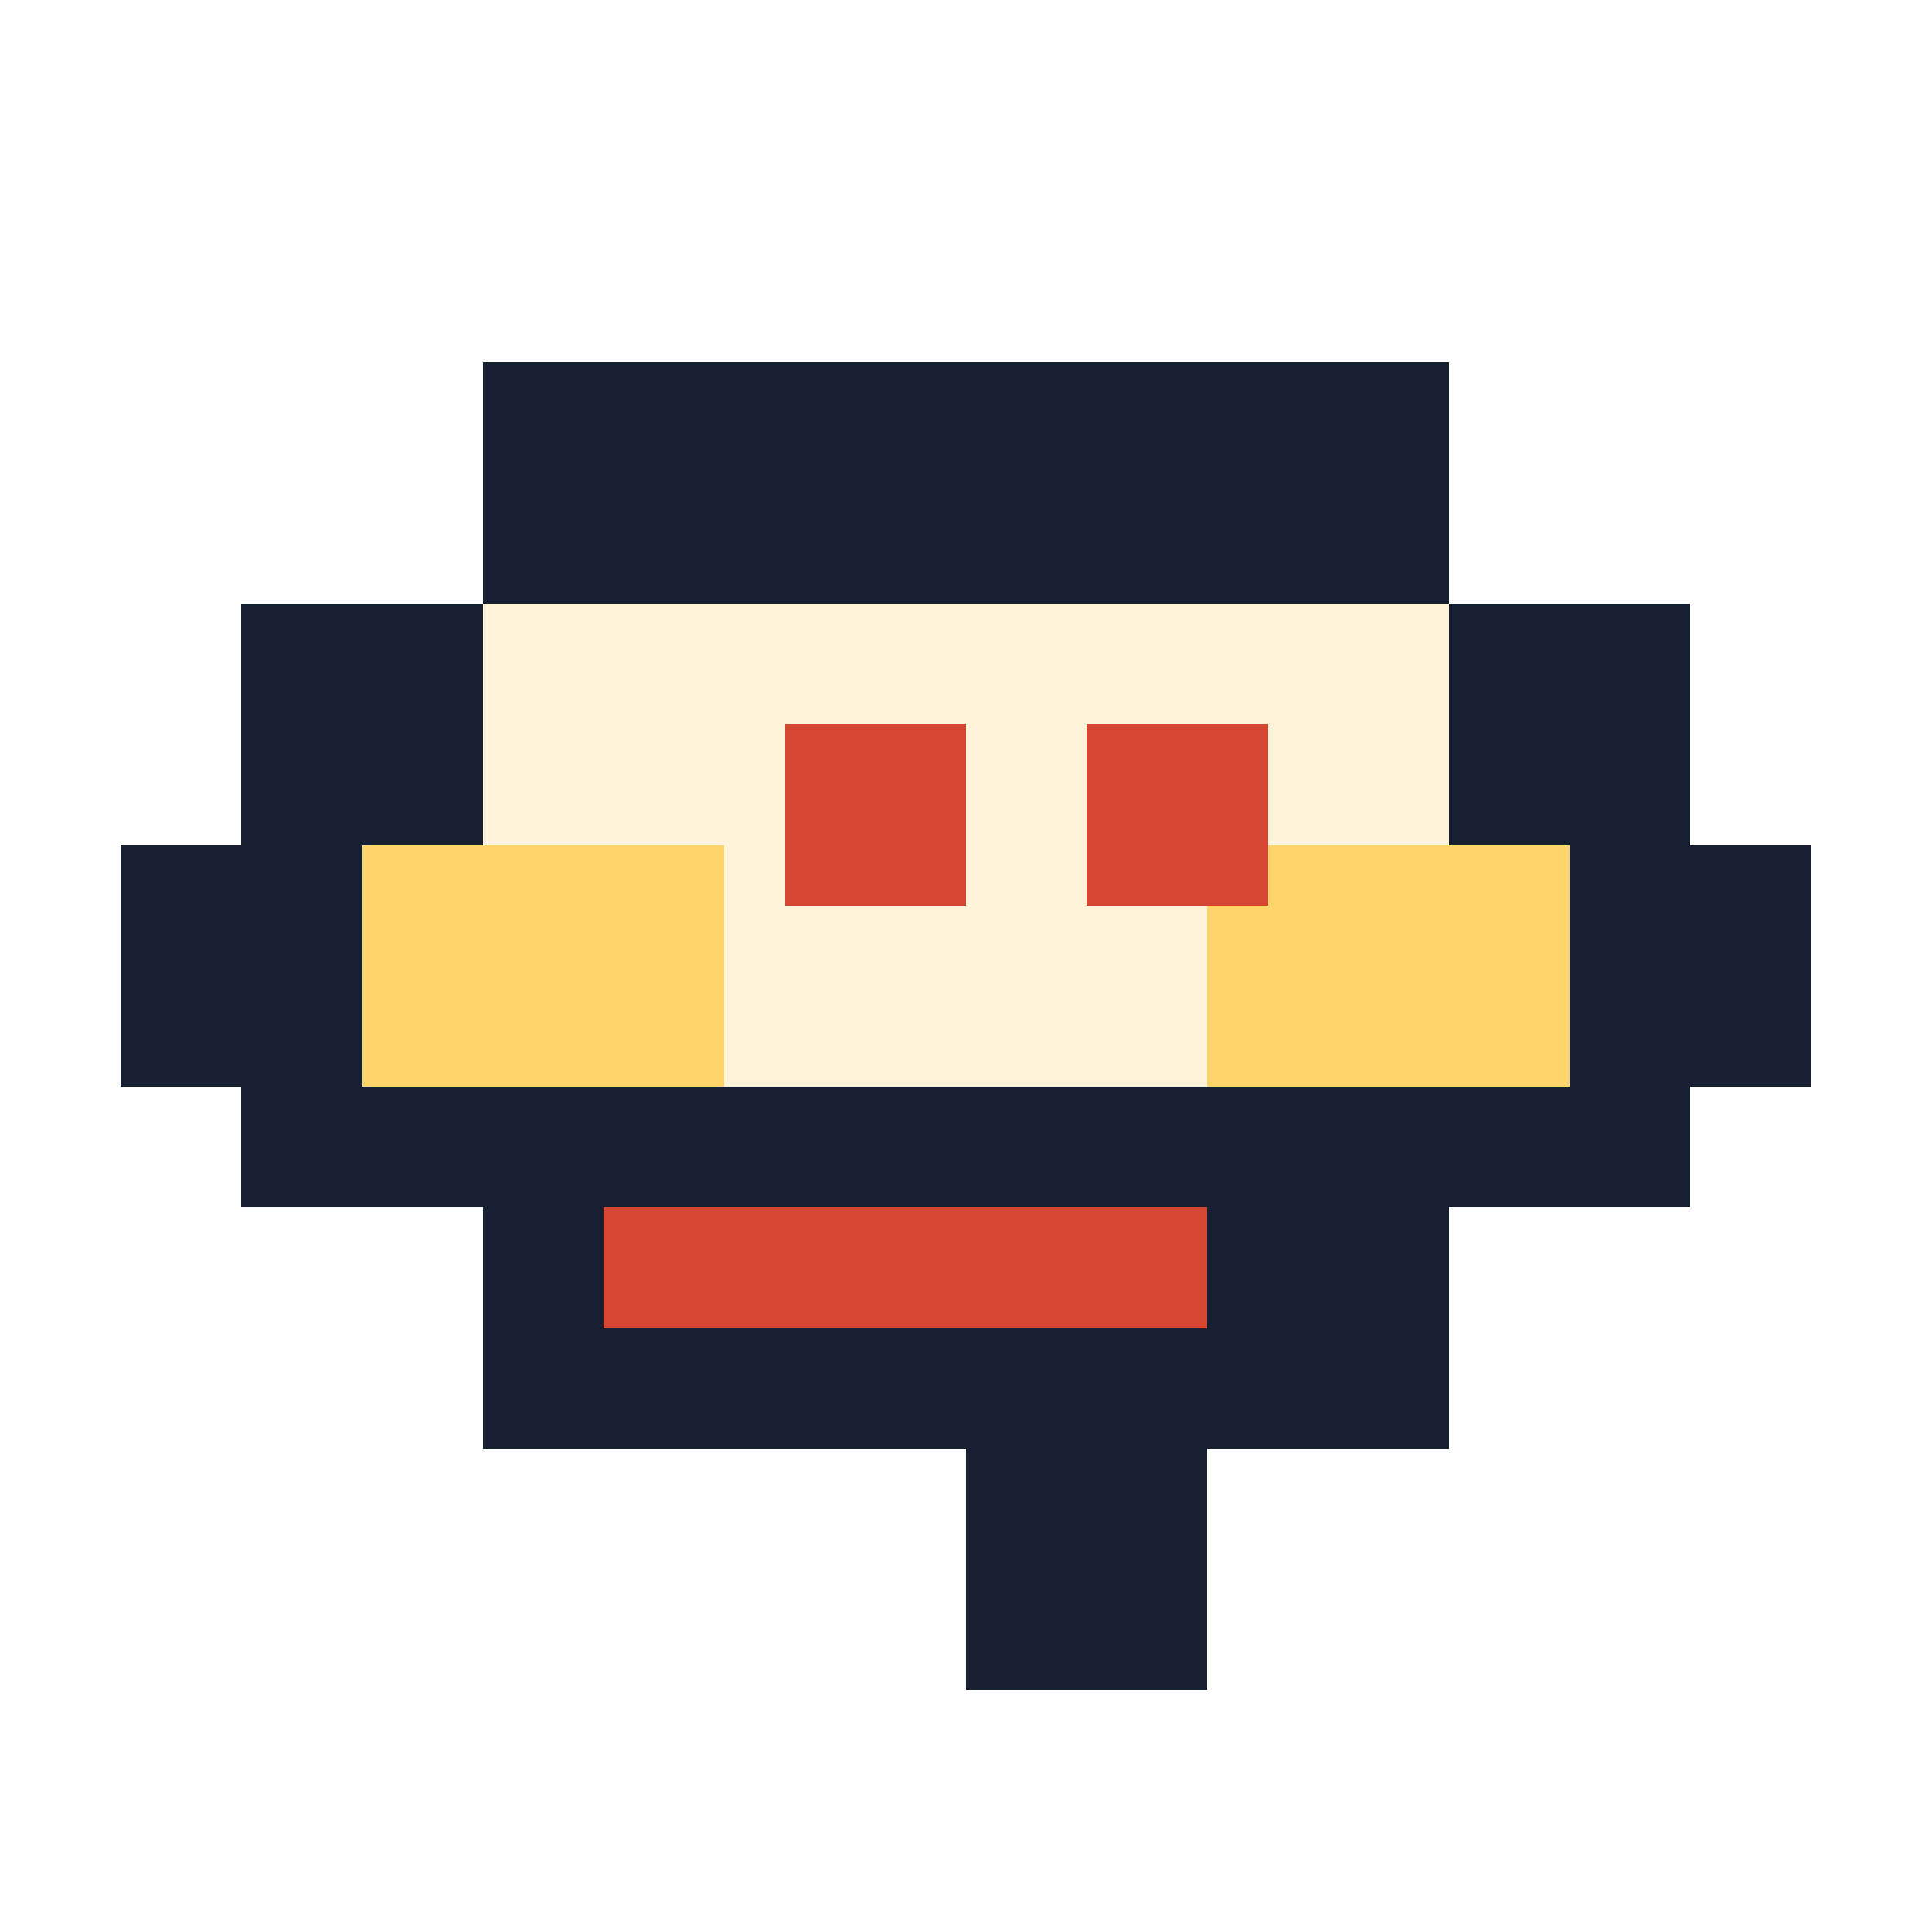
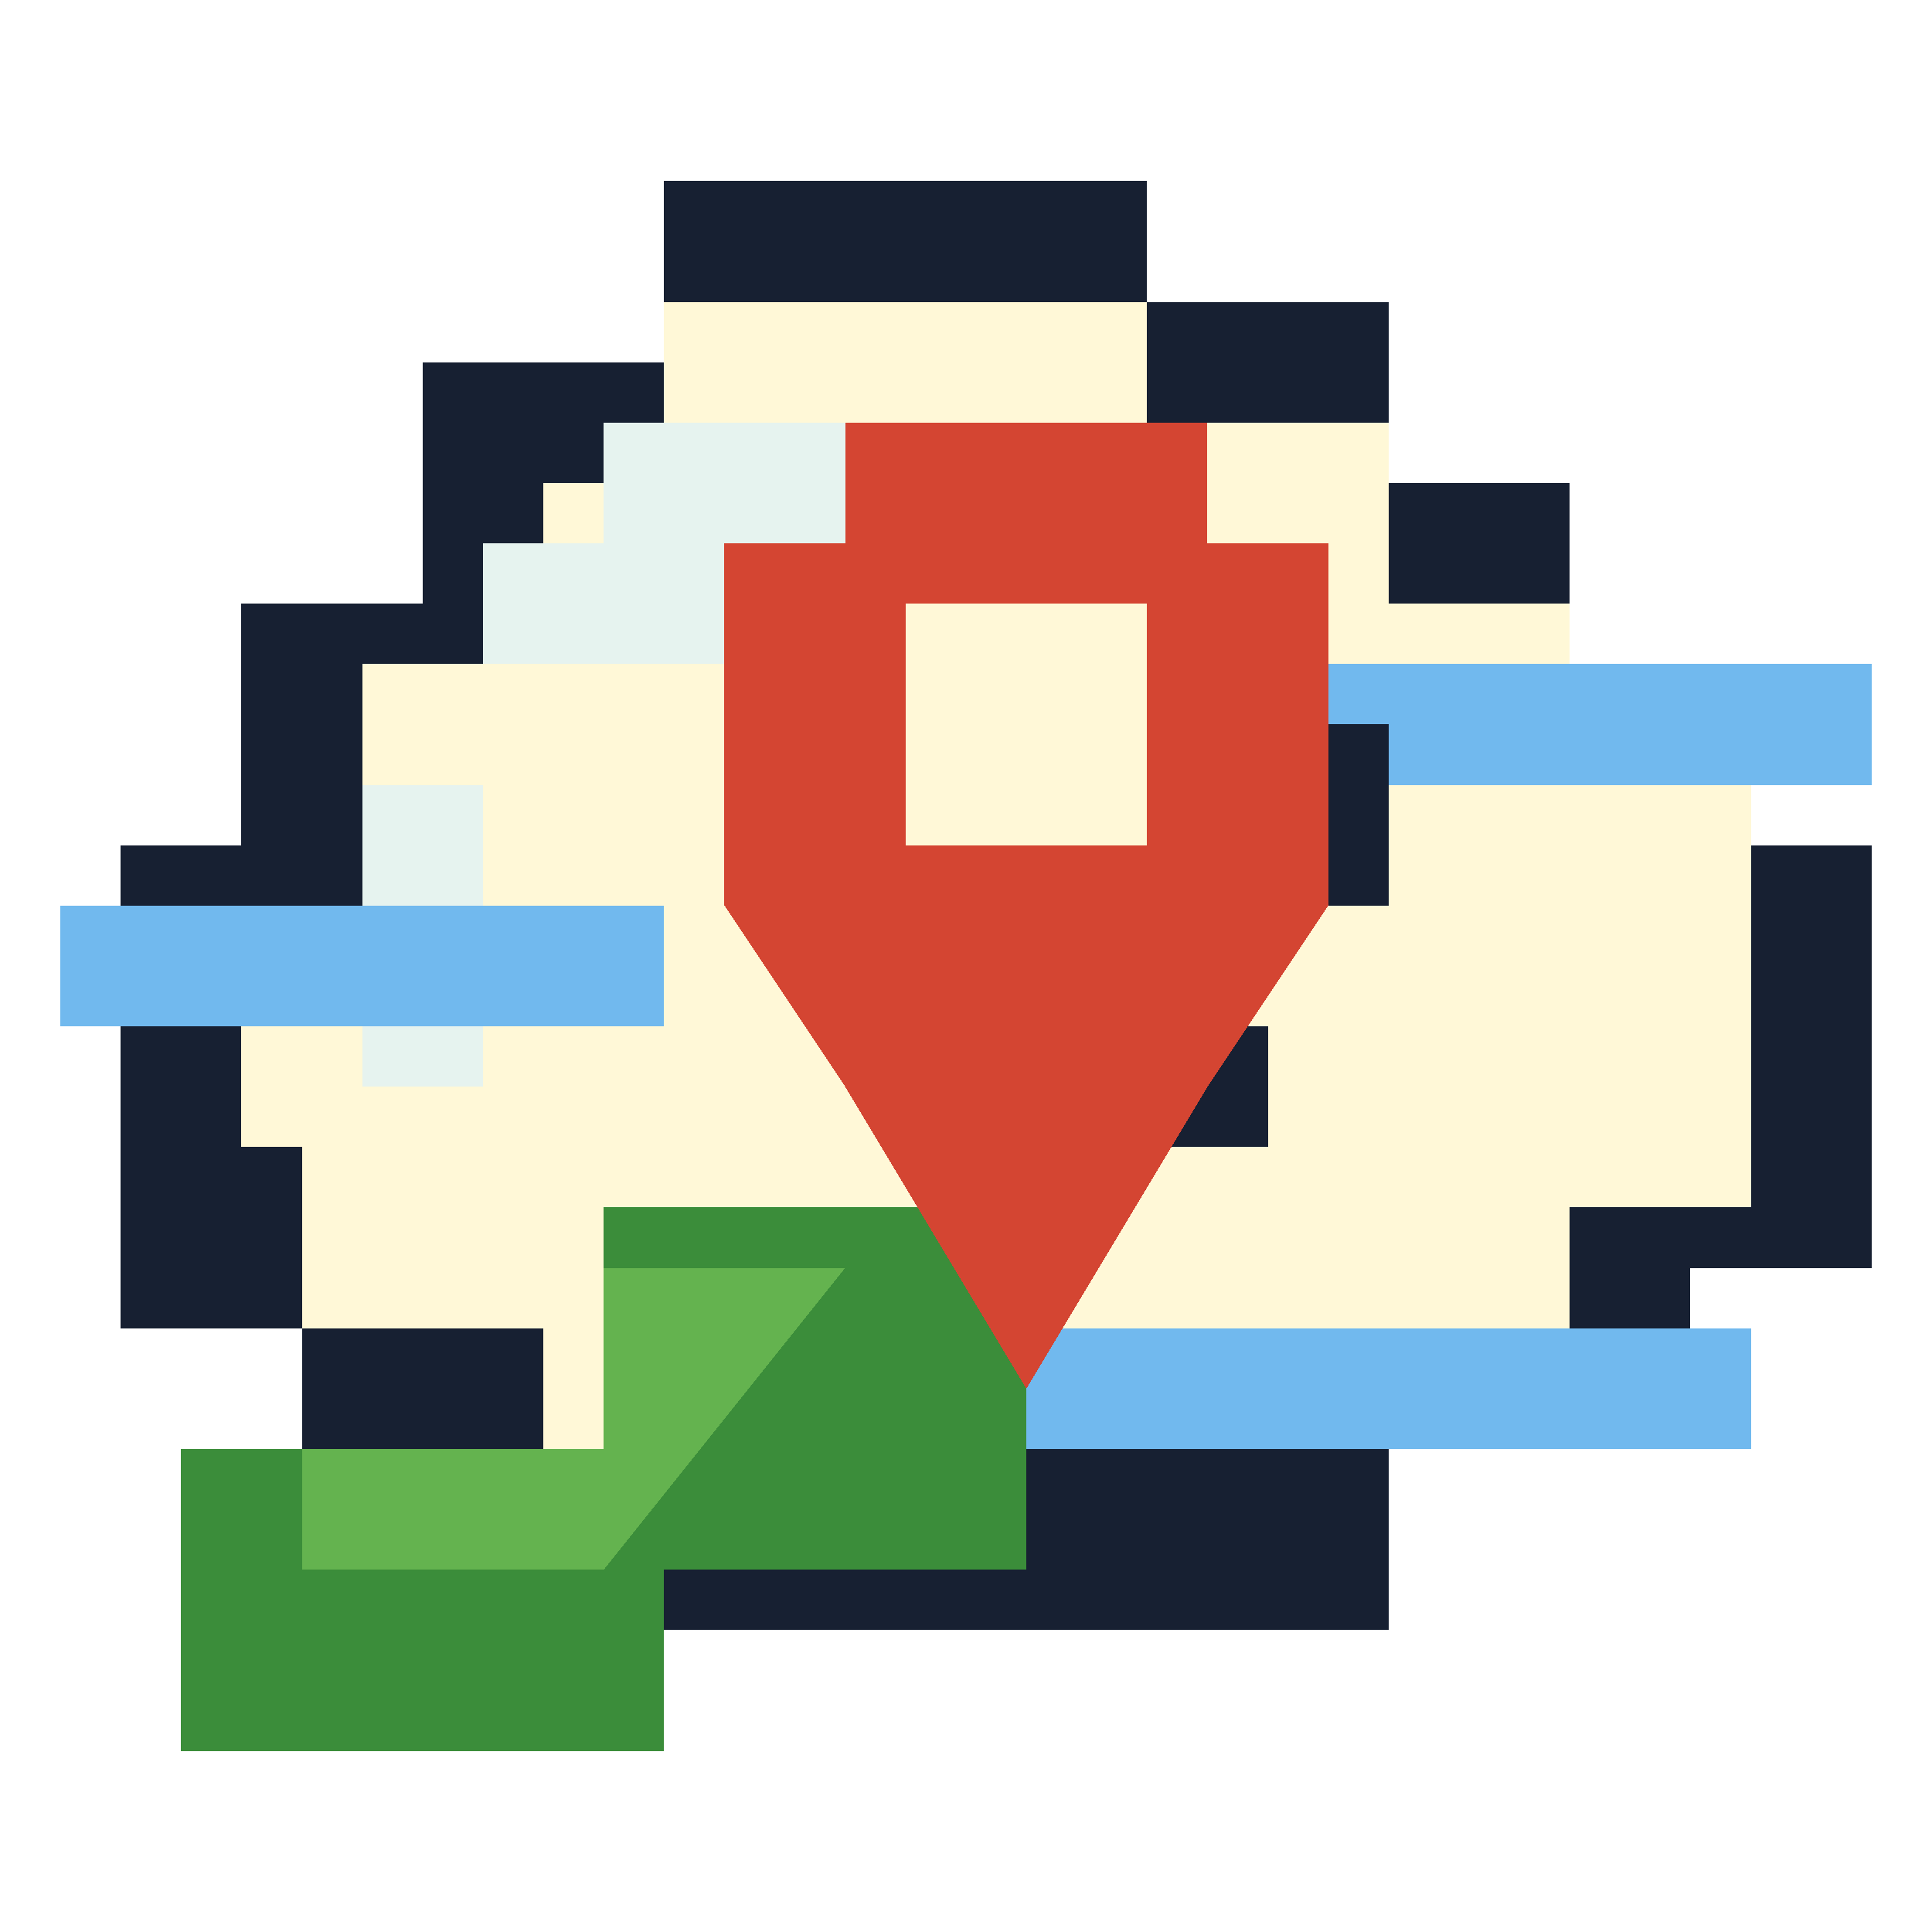
<svg xmlns="http://www.w3.org/2000/svg" viewBox="0 0 32 32" shape-rendering="crispEdges">
-   <g fill="#172032">
-     <rect x="8" y="6" width="16" height="4" />
-     <rect x="4" y="10" width="24" height="10" />
-     <rect x="8" y="20" width="16" height="4" />
-     <rect x="2" y="14" width="4" height="4" />
-     <rect x="26" y="14" width="4" height="4" />
-     <rect x="16" y="24" width="4" height="4" />
-   </g>
-   <rect x="8" y="10" width="16" height="8" fill="#fff4da" />
-   <rect x="6" y="14" width="6" height="4" fill="#ffd56b" />
-   <rect x="20" y="14" width="6" height="4" fill="#ffd56b" />
-   <rect x="13" y="12" width="3" height="3" fill="#d44532" />
-   <rect x="18" y="12" width="3" height="3" fill="#d44532" />
-   <rect x="10" y="20" width="10" height="2" fill="#d44532" />
+   <path fill="#172032" d="M11 3h8v2h4v3h3v3h3v3h2v7h-3v3h-5v3H9v-2H5v-3H2v-8h2v-4h3V6h4z" />
+   <path fill="#fff8d7" d="M11 5h8v2h4v3h3v3h3v7h-3v2h-5v2H9v-2H5v-3H4v-4h2v-4h3V8h2z" />
+   <path fill="#e6f3ef" d="M10 7h8v2h-5v2H8v7H6v-5h2V9h2z" />
+   <path fill="#71b9ee" d="M1 15h10v2H1zm21-4h9v2h-9zm-5 11h12v2H17z" />
+   <path fill="#172032" d="M13 12h3v3h-3zm7 0h3v3h-3zM16 17h5v2h-5z" />
+   <path fill="#3b8d3a" d="M3 24h7v-4h7v6h-6v3H3z" />
+   <path fill="#64b34f" d="M5 24h5v-3h4l-4 5H5z" />
+   <path fill="#d44532" d="M14 7h6v2h2v6l-2 3-3 5-3-5-2-3V9h2z" />
+   <path fill="#fff8d7" d="M15 10h4v4h-4z" />
</svg>
